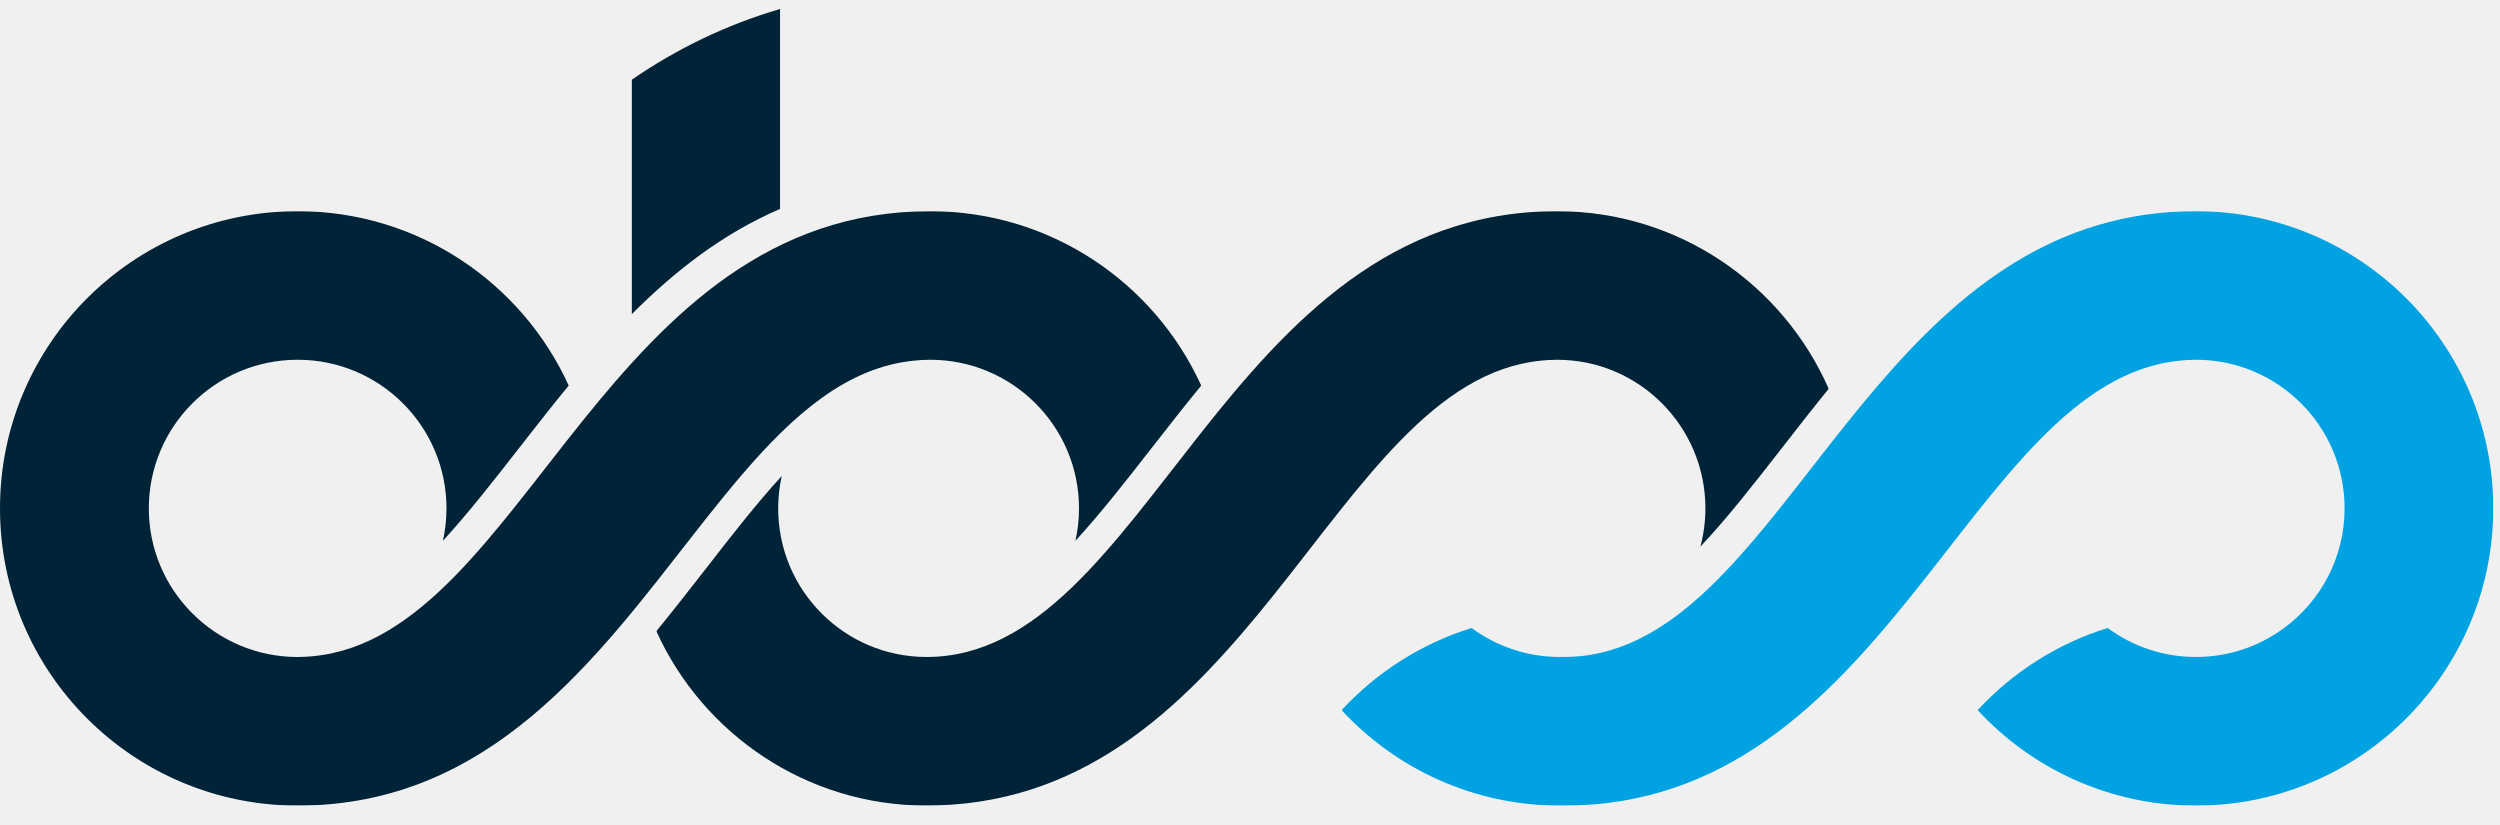
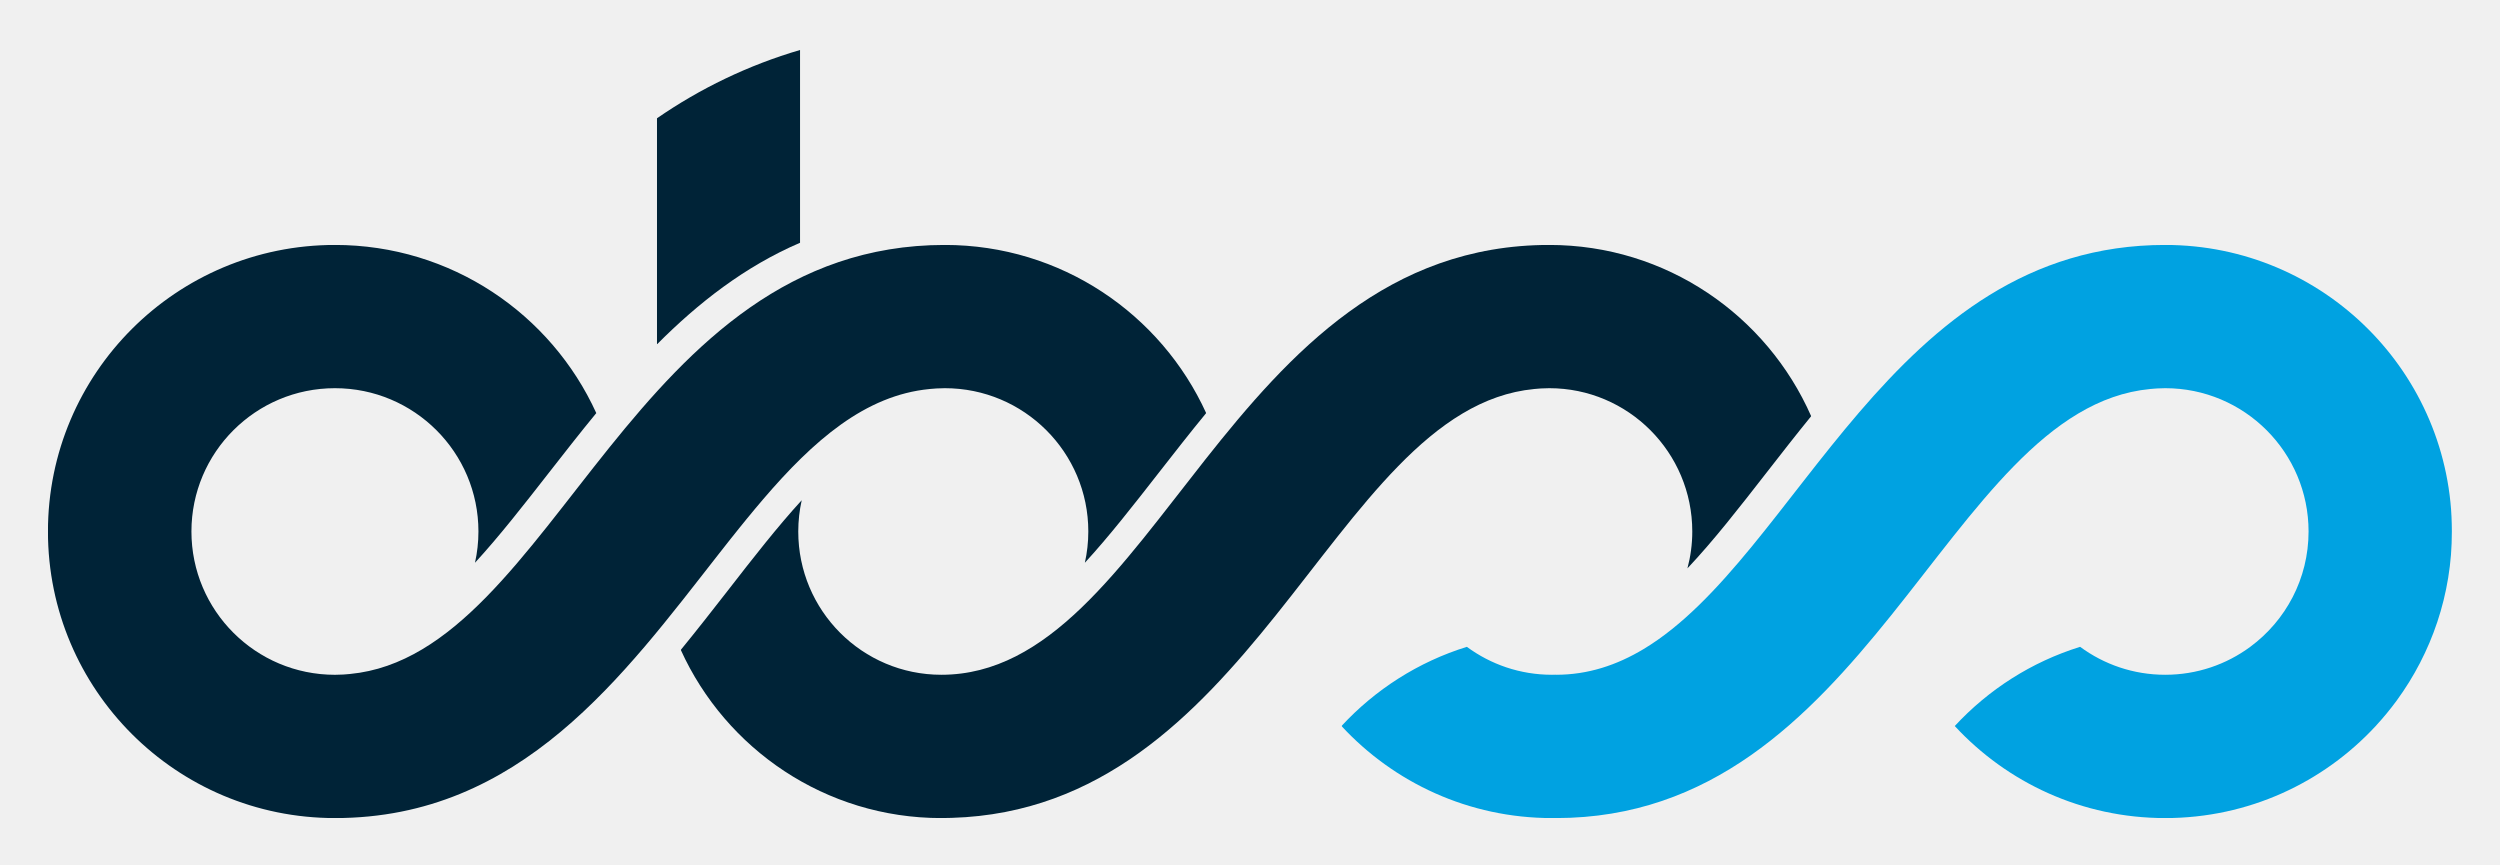
- <svg xmlns="http://www.w3.org/2000/svg" xmlns:xlink="http://www.w3.org/1999/xlink" width="91" height="30" viewBox="0 0 91 30">
+ <svg xmlns="http://www.w3.org/2000/svg" xmlns:xlink="http://www.w3.org/1999/xlink" role="img" viewBox="-1.81 -1.56 94.38 32.63">
  <defs>
-     <path id="6cwkdilota" d="M0 0.014L43.725 0.014 43.725 21.651 0 21.651z" />
-     <path id="enw9bwq94c" d="M0.136 0.014L42.81 0.014 42.81 21.651 0.136 21.651z" />
-     <path id="fbe6zsuwge" d="M0.313 0.014L42.234 0.014 42.234 21.651 0.313 21.651z" />
-     <path id="g44ykz8bmg" d="M0.287 0.219L5.696 0.219 5.696 11.337 0.287 11.337z" />
+     <path id="a" d="M0 .014h43.725v21.637H0z" />
+     <path id="c" d="M.136.014H42.81v21.637H.136z" />
+     <path id="e" d="M.313.014h41.921v21.637H.313z" />
+     <path id="g" d="M.287.219h5.409v11.118H.287z" />
  </defs>
  <g fill="none" fill-rule="evenodd">
-     <g>
-       <g>
-         <g transform="translate(-92 -21) translate(92 21) translate(0 7.673)">
-           <mask id="7m5y9b7tjb" fill="#fff">
-             <use xlink:href="#6cwkdilota" />
-           </mask>
-           <path fill="#002337" d="M33.859.014c-5.861 0-9.53 3.752-12.664 7.647-3.228 4.014-5.888 8.177-9.791 8.55l-.043.004c-.07.007-.14.013-.21.017-.105.006-.21.01-.316.01-2.992 0-5.418-2.422-5.418-5.41 0-2.987 2.426-5.41 5.418-5.41s5.417 2.423 5.417 5.41c0 .405-.046.8-.13 1.18.917-.998 1.83-2.167 2.79-3.398.58-.743 1.172-1.502 1.789-2.252C18.997 2.618 15.22.014 10.835.014 4.85.014 0 4.857 0 10.832c0 5.976 4.85 10.819 10.835 10.819 7.02 0 10.895-5.383 14.472-9.948l.146-.185c.042-.054.084-.109.127-.162l.201-.255.078-.097.234-.293.046-.057.253-.312.03-.035c.088-.109.177-.217.266-.323l.016-.019c.092-.11.185-.22.277-.327l.006-.008c1.91-2.232 3.863-3.943 6.3-4.177l.017-.002.028-.002c.07-.006.14-.013.21-.017.105-.005.21-.01.317-.01 2.992 0 5.417 2.423 5.417 5.41 0 .405-.046.8-.13 1.18.917-.998 1.83-2.167 2.79-3.398.58-.743 1.172-1.502 1.789-2.252C42.02 2.618 38.245.014 33.859.014" mask="url(#7m5y9b7tjb)" />
-         </g>
-         <g transform="translate(-92 -21) translate(92 21) translate(23.755 7.673)">
-           <mask id="0j14ahpard" fill="#fff">
-             <use xlink:href="#enw9bwq94c" />
-           </mask>
-           <path fill="#002337" d="M32.922.014c-12.15 0-14.85 16.227-22.95 16.227-2.984 0-5.401-2.421-5.401-5.409 0-.405.046-.8.13-1.18-.914.998-1.825 2.167-2.781 3.399-.578.742-1.17 1.5-1.784 2.251 1.699 3.744 5.462 6.349 9.835 6.349.133 0 .265-.004.397-.008 5.612-.167 9.175-3.835 12.227-7.642 3.218-4.013 5.87-8.175 9.76-8.548l.041-.004c.07-.006.14-.013.21-.017.105-.005.21-.01.316-.01 2.982 0 5.4 2.423 5.4 5.41 0 .482-.065.948-.183 1.392.994-1.053 1.973-2.312 2.984-3.611.548-.704 1.107-1.422 1.687-2.134C41.137 2.673 37.34.014 32.922.014" mask="url(#0j14ahpard)" />
-         </g>
-         <g transform="translate(-92 -21) translate(92 21) translate(48.521 7.673)">
-           <mask id="z8q59087jf" fill="#fff">
-             <use xlink:href="#fbe6zsuwge" />
-           </mask>
-           <path fill="#00A2E1" d="M31.41.014c-10.365 0-13.869 11.755-19.688 15.254-1.018.612-2.105.973-3.313.973v-.003c-.05.001-.1.003-.151.003-1.203 0-2.313-.392-3.212-1.055-1.835.569-3.46 1.614-4.733 2.99 1.976 2.136 4.804 3.475 7.945 3.475.05 0 .1-.004.15-.004v.004c5.856 0 9.522-3.753 12.653-7.65 3.224-4.013 5.883-8.175 9.78-8.548l.042-.004c.07-.006.14-.013.212-.017.104-.005.209-.01.315-.01 2.989 0 5.412 2.423 5.412 5.41 0 1.784-.864 3.365-2.197 4.351l-.004.003c-.898.663-2.008 1.055-3.211 1.055-1.203 0-2.313-.392-3.212-1.055-1.835.569-3.46 1.614-4.733 2.99 1.976 2.136 4.804 3.475 7.945 3.475s5.969-1.339 7.946-3.475c.282-.306.549-.629.796-.965 1.307-1.79 2.082-3.993 2.082-6.379C42.234 4.857 37.388.014 31.41.014" mask="url(#z8q59087jf)" />
-         </g>
-         <g transform="translate(-92 -21) translate(92 21) translate(22.703 .105)">
-           <mask id="3eftop3idh" fill="#fff">
-             <use xlink:href="#g44ykz8bmg" />
-           </mask>
-           <path fill="#002337" d="M.287 2.803v8.534c1.562-1.569 3.32-2.943 5.41-3.84V.22C3.741.793 1.92 1.673.286 2.803" mask="url(#3eftop3idh)" />
-         </g>
-       </g>
+     <g transform="translate(0 7.673)">
+       <mask id="b" fill="#fff">
+         <use xlink:href="#a" />
+       </mask>
+       <path fill="#002337" d="M33.859.014c-5.861 0-9.53 3.752-12.664 7.647-3.228 4.014-5.888 8.177-9.791 8.55l-.043.004c-.07.007-.14.013-.21.017-.105.006-.21.01-.316.01-2.992 0-5.418-2.422-5.418-5.41 0-2.987 2.426-5.41 5.418-5.41s5.417 2.423 5.417 5.41c0 .405-.046.8-.13 1.18.917-.998 1.83-2.167 2.79-3.398.58-.743 1.172-1.502 1.789-2.252C18.997 2.618 15.22.014 10.835.014 4.85.014 0 4.857 0 10.832c0 5.976 4.85 10.819 10.835 10.819 7.02 0 10.895-5.383 14.472-9.948l.146-.185c.042-.054.084-.109.127-.162l.201-.255.078-.097.234-.293.046-.057.253-.312.03-.035c.088-.109.177-.217.266-.323l.016-.019c.092-.11.185-.22.277-.327l.006-.008c1.91-2.232 3.863-3.943 6.3-4.177l.017-.002.028-.002c.07-.006.14-.013.21-.017.105-.005.21-.01.317-.01 2.992 0 5.417 2.423 5.417 5.41 0 .405-.046.8-.13 1.18.917-.998 1.83-2.167 2.79-3.398.58-.743 1.172-1.502 1.789-2.252C42.02 2.618 38.245.014 33.859.014" mask="url(#b)" />
+     </g>
+     <g transform="translate(23.755 7.673)">
+       <mask id="d" fill="#fff">
+         <use xlink:href="#c" />
+       </mask>
+       <path fill="#002337" d="M32.922.014c-12.15 0-14.85 16.227-22.95 16.227-2.984 0-5.401-2.421-5.401-5.409 0-.405.046-.8.13-1.18-.914.998-1.825 2.167-2.781 3.399-.578.742-1.17 1.5-1.784 2.251 1.699 3.744 5.462 6.349 9.835 6.349.133 0 .265-.004.397-.008 5.612-.167 9.175-3.835 12.227-7.642 3.218-4.013 5.87-8.175 9.76-8.548l.041-.004c.07-.006.14-.013.21-.017.105-.005.21-.01.316-.01 2.982 0 5.4 2.423 5.4 5.41 0 .482-.065.948-.183 1.392.994-1.053 1.973-2.312 2.984-3.611.548-.704 1.107-1.422 1.687-2.134C41.137 2.673 37.34.014 32.922.014" mask="url(#d)" />
+     </g>
+     <g transform="translate(48.521 7.673)">
+       <mask id="f" fill="#fff">
+         <use xlink:href="#e" />
+       </mask>
+       <path fill="#00A2E1" d="M31.41.014c-10.365 0-13.869 11.755-19.688 15.254-1.018.612-2.105.973-3.313.973v-.003c-.05.001-.1.003-.151.003-1.203 0-2.313-.392-3.212-1.055-1.835.569-3.46 1.614-4.733 2.99 1.976 2.136 4.804 3.475 7.945 3.475.05 0 .1-.004.15-.004v.004c5.856 0 9.522-3.753 12.653-7.65 3.224-4.013 5.883-8.175 9.78-8.548l.042-.004c.07-.006.14-.013.212-.017.104-.005.209-.01.315-.01 2.989 0 5.412 2.423 5.412 5.41 0 1.784-.864 3.365-2.197 4.351l-.004.003c-.898.663-2.008 1.055-3.211 1.055-1.203 0-2.313-.392-3.212-1.055-1.835.569-3.46 1.614-4.733 2.99 1.976 2.136 4.804 3.475 7.945 3.475s5.969-1.339 7.946-3.475c.282-.306.549-.629.796-.965 1.307-1.79 2.082-3.993 2.082-6.379C42.234 4.857 37.388.014 31.41.014" mask="url(#f)" />
+     </g>
+     <g transform="translate(22.703 .105)">
+       <mask id="h" fill="#fff">
+         <use xlink:href="#g" />
+       </mask>
+       <path fill="#002337" d="M.287 2.803v8.534c1.562-1.569 3.32-2.943 5.41-3.84V.22C3.741.793 1.92 1.673.286 2.803" mask="url(#h)" />
    </g>
  </g>
</svg>
